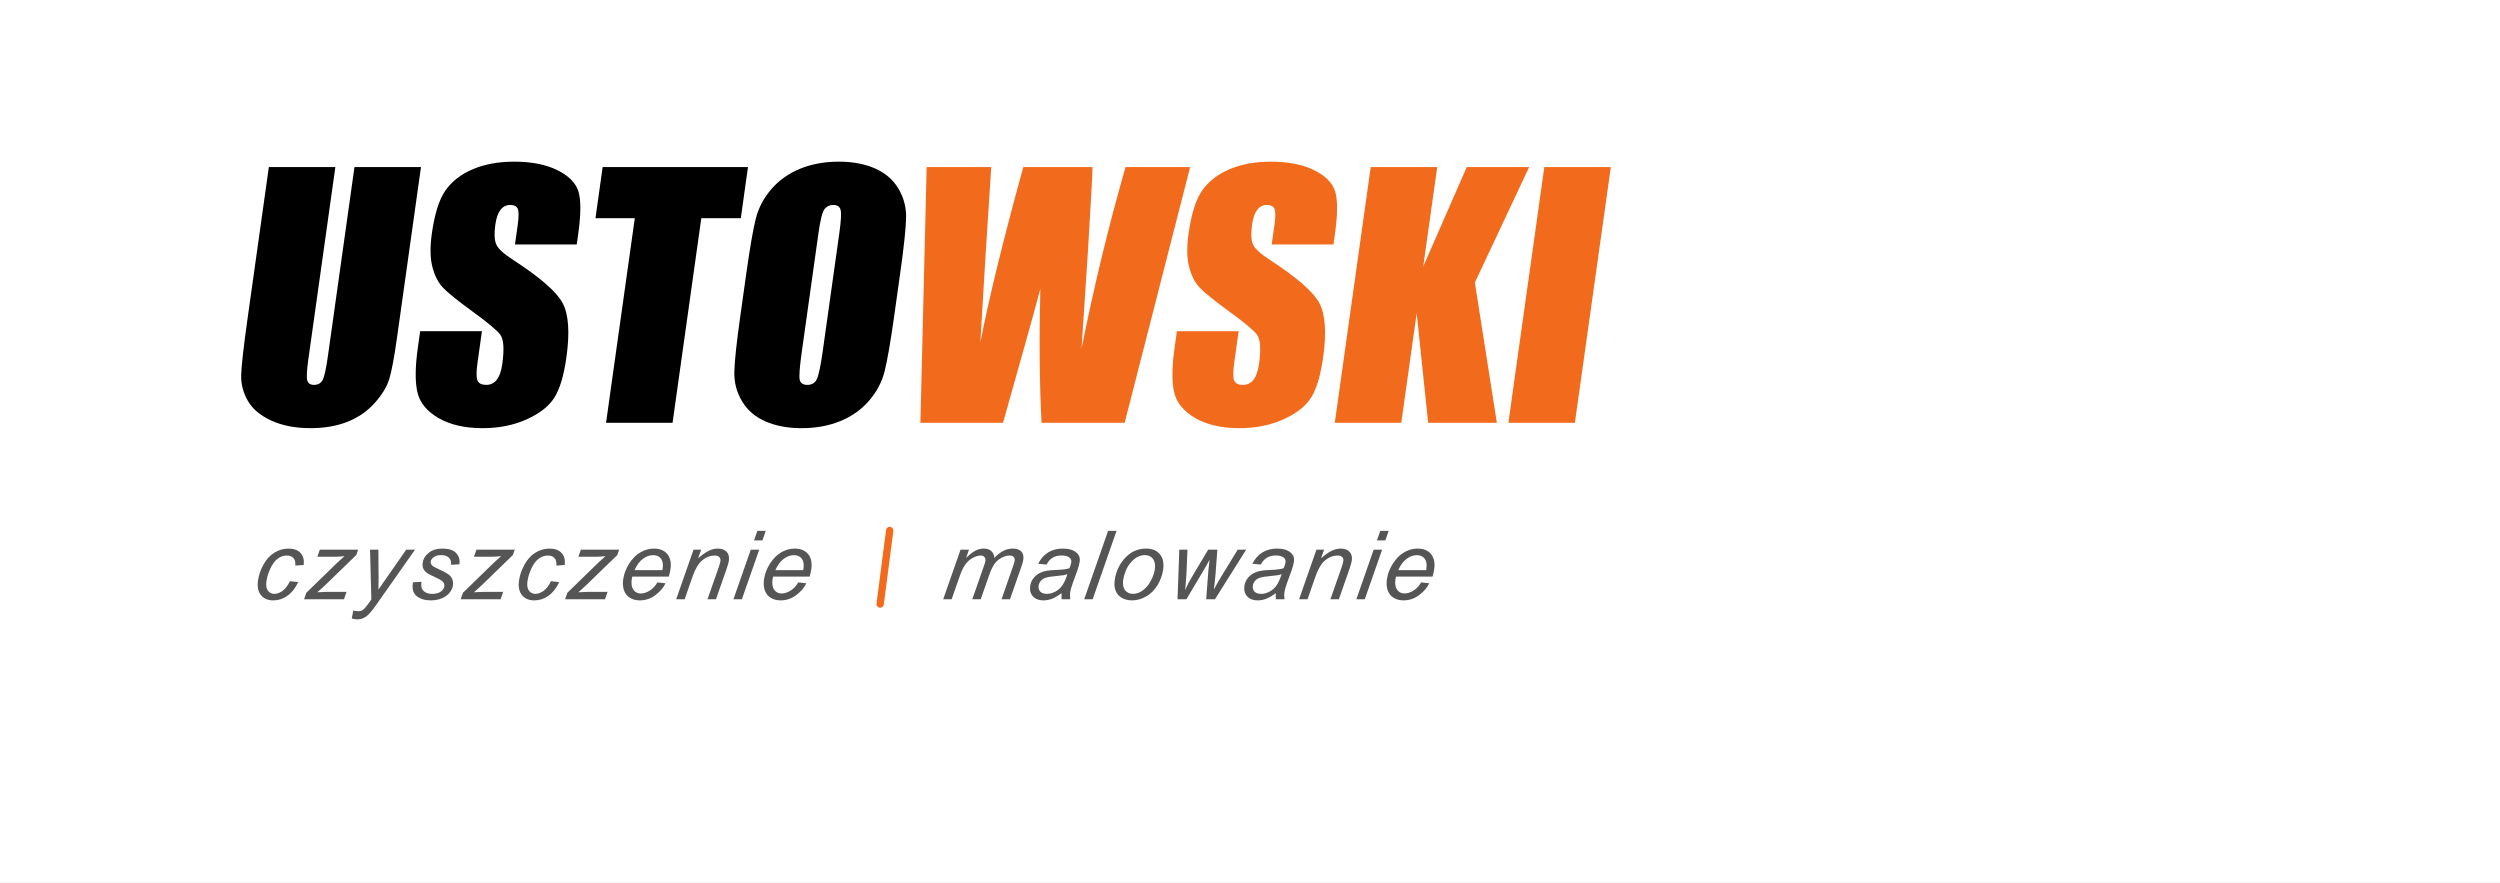
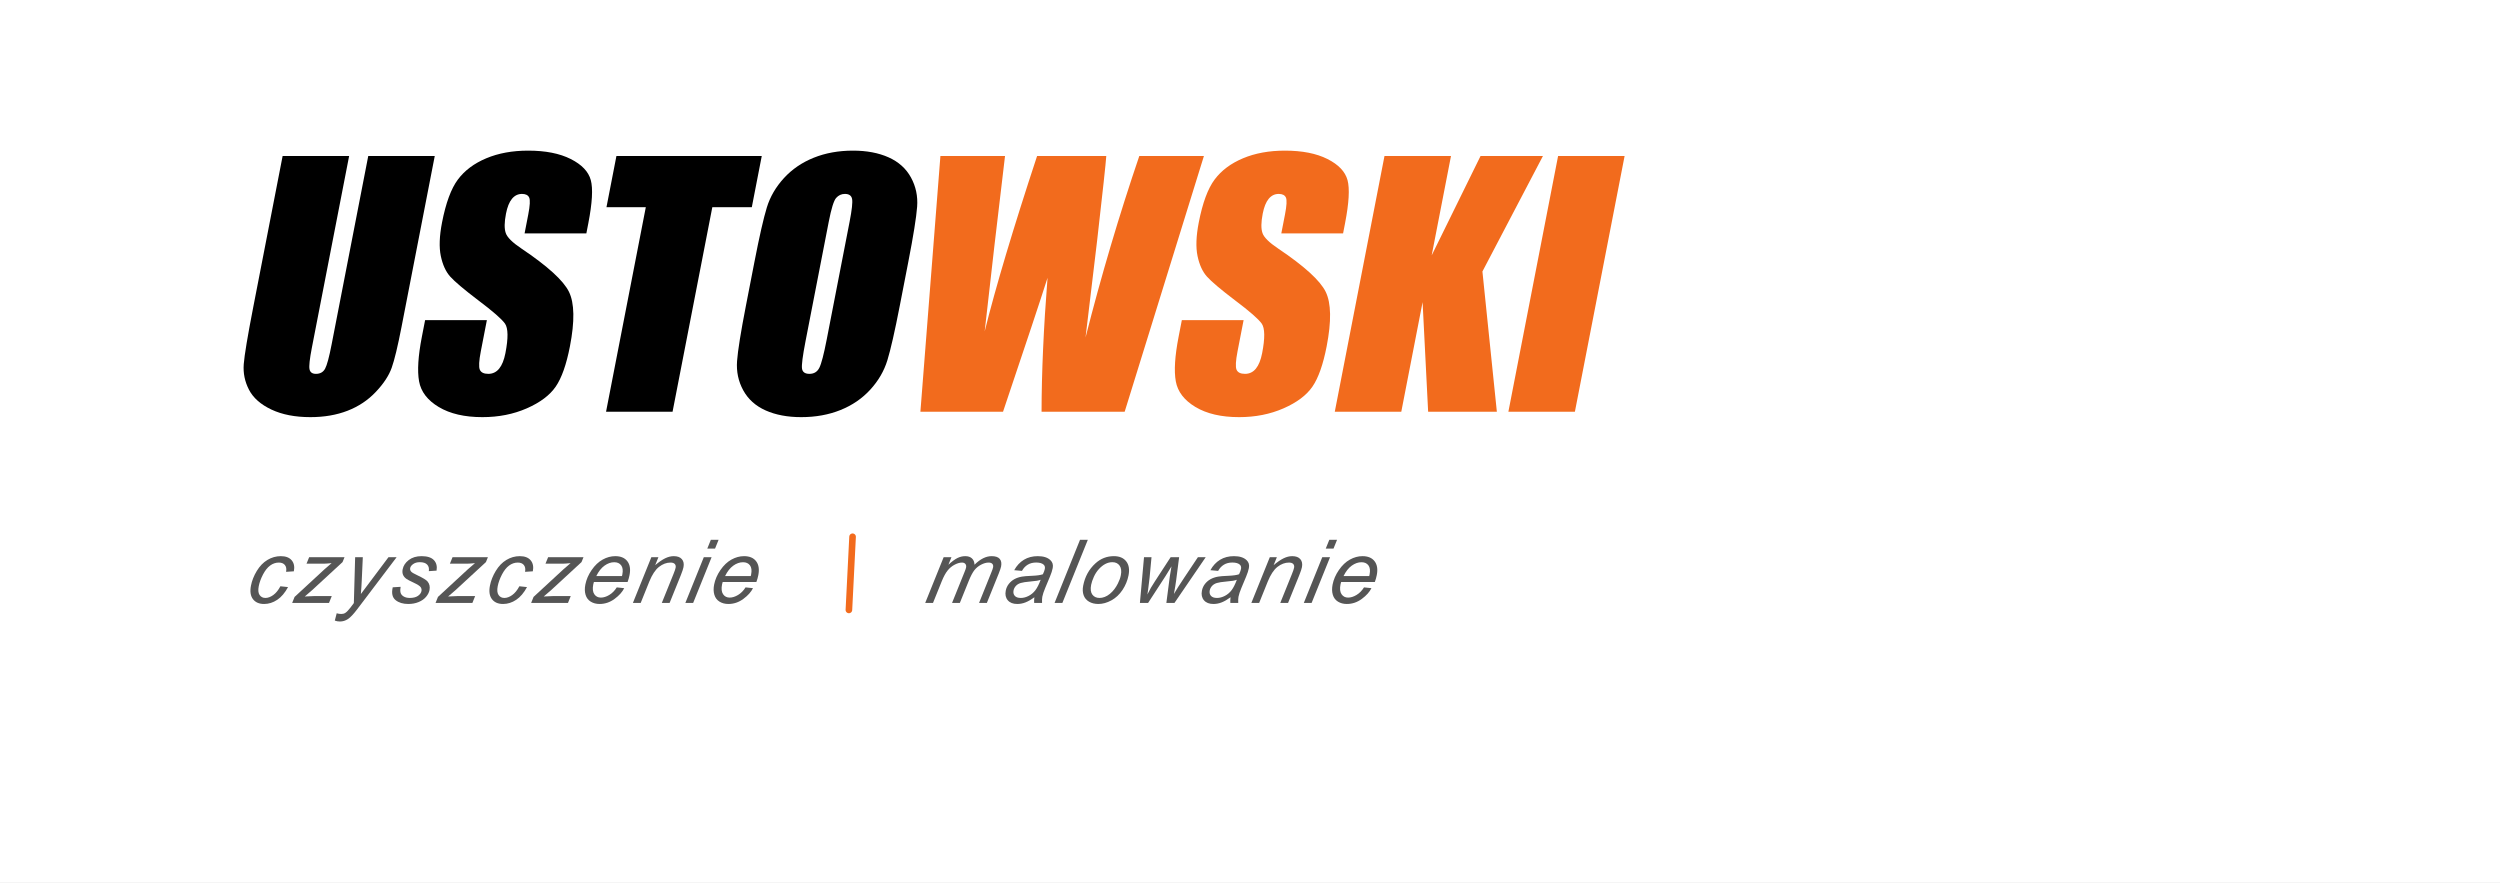
<svg xmlns="http://www.w3.org/2000/svg" viewBox="0 0 680 240">
  <rect width="680" height="240" fill="#ffffff" />
-   <path d="M1041 1619V537Q1041 353 1029.0 278.5Q1017 204 958.0 125.5Q899 47 802.5 6.5Q706 -34 575 -34Q430 -34 319.0 14.0Q208 62 153.0 139.0Q98 216 88.0 301.5Q78 387 78 661V1619H499V405Q499 299 510.5 269.5Q522 240 557 240Q597 240 608.5 272.5Q620 305 620 426V1619Z" transform="matrix(0.042969,0,0.006039,-0.042969,60.00,115.00)" fill="#000000" />
-   <path d="M976 1129H585V1249Q585 1333 570.0 1356.0Q555 1379 520 1379Q482 1379 462.5 1348.0Q443 1317 443 1254Q443 1173 465 1132Q486 1091 584 1033Q865 866 938 759Q1011 652 1011 414Q1011 241 970.5 159.0Q930 77 814.0 21.5Q698 -34 544 -34Q375 -34 255.5 30.0Q136 94 99.0 193.0Q62 292 62 474V580H453V383Q453 292 469.5 266.0Q486 240 528 240Q570 240 590.5 273.0Q611 306 611 371Q611 514 572 558Q532 602 375 705Q218 809 167.0 856.0Q116 903 82.5 986.0Q49 1069 49 1198Q49 1384 96.5 1470.0Q144 1556 250.0 1604.5Q356 1653 506 1653Q670 1653 785.5 1600.0Q901 1547 938.5 1466.5Q976 1386 976 1193Z" transform="matrix(0.042969,0,0.006039,-0.042969,108.12,115.00)" fill="#000000" />
-   <path d="M932 1619V1295H682V0H261V1295H12V1619Z" transform="matrix(0.042969,0,0.006039,-0.042969,153.63,115.00)" fill="#000000" />
-   <path d="M1046 671Q1046 427 1034.5 325.5Q1023 224 962.5 140.0Q902 56 799.0 11.0Q696 -34 559 -34Q429 -34 325.5 8.5Q222 51 159.0 136.0Q96 221 84.0 321.0Q72 421 72 671V948Q72 1192 83.5 1293.5Q95 1395 155.5 1479.0Q216 1563 319.0 1608.0Q422 1653 559 1653Q689 1653 792.5 1610.5Q896 1568 959.0 1483.0Q1022 1398 1034.0 1298.0Q1046 1198 1046 948ZM625 1203Q625 1316 612.5 1347.5Q600 1379 561 1379Q528 1379 510.5 1353.5Q493 1328 493 1203V447Q493 306 504.5 273.0Q516 240 558 240Q601 240 613.0 278.0Q625 316 625 459Z" transform="matrix(0.042969,0,0.006039,-0.042969,194.19,115.00)" fill="#000000" />
-   <path d="M1668 1619 1481 0H955Q883 373 828 848Q803 645 711 0H188L0 1619H409L452 1054L496 509Q519 932 612 1619H1050Q1059 1548 1096 1085L1142 470Q1177 1057 1259 1619Z" transform="matrix(0.042969,0,0.006039,-0.042969,242.27,115.00)" fill="#f26b1d" />
-   <path d="M976 1129H585V1249Q585 1333 570.0 1356.0Q555 1379 520 1379Q482 1379 462.5 1348.0Q443 1317 443 1254Q443 1173 465 1132Q486 1091 584 1033Q865 866 938 759Q1011 652 1011 414Q1011 241 970.5 159.0Q930 77 814.0 21.5Q698 -34 544 -34Q375 -34 255.5 30.0Q136 94 99.0 193.0Q62 292 62 474V580H453V383Q453 292 469.5 266.0Q486 240 528 240Q570 240 590.5 273.0Q611 306 611 371Q611 514 572 558Q532 602 375 705Q218 809 167.0 856.0Q116 903 82.5 986.0Q49 1069 49 1198Q49 1384 96.5 1470.0Q144 1556 250.0 1604.5Q356 1653 506 1653Q670 1653 785.5 1600.0Q901 1547 938.5 1466.5Q976 1386 976 1193Z" transform="matrix(0.042969,0,0.006039,-0.042969,313.95,115.00)" fill="#f26b1d" />
-   <path d="M1087 1619 846 888 1110 0H675L505 694V0H84V1619H505V990L692 1619Z" transform="matrix(0.042969,0,0.006039,-0.042969,359.45,115.00)" fill="#f26b1d" />
-   <path d="M505 1619V0H84V1619Z" transform="matrix(0.042969,0,0.006039,-0.042969,406.67,115.00)" fill="#f26b1d" />
-   <path d="M801 387 982 368Q914 169 788.5 72.5Q663 -24 503 -24Q330 -24 222.5 88.0Q115 200 115 401Q115 575 184.0 743.0Q253 911 381.5 998.5Q510 1086 675 1086Q846 1086 946.0 989.5Q1046 893 1046 734L868 722Q867 823 809.5 880.0Q752 937 658 937Q549 937 469.0 868.0Q389 799 343.5 658.5Q298 518 298 388Q298 252 358.0 184.0Q418 116 506 116Q594 116 674.5 183.0Q755 250 801 387Z" transform="matrix(0.012695,0,0.001784,-0.012695,68.00,163.00)" fill="#555555" />
-   <path d="M40 0 69 140 640 783Q701 851 776 924Q647 911 591 911H196L228 1062H1049L1025 948L449 301Q400 246 303 150Q454 159 510 159H928L895 0Z" transform="matrix(0.012695,0,0.001784,-0.012695,82.20,163.00)" fill="#555555" />
-   <path d="M0 -410 11 -240Q67 -256 120 -256Q175 -256 209 -231Q253 -198 305 -107L363 -3L186 1062H364L444 525Q468 366 485 207L960 1062H1149L472 -141Q374 -317 298.0 -374.0Q222 -431 123 -431Q60 -431 0 -410Z" transform="matrix(0.012695,0,0.001784,-0.012695,96.40,163.00)" fill="#555555" />
-   <path d="M85 363 266 374Q266 296 290.0 241.0Q314 186 378.5 151.0Q443 116 529 116Q649 116 709.0 164.0Q769 212 769 277Q769 324 733 366Q696 408 552.5 469.5Q409 531 369 556Q302 597 268.0 652.5Q234 708 234 780Q234 906 334.0 996.0Q434 1086 614 1086Q814 1086 918.5 993.5Q1023 901 1027 750L850 738Q846 834 782.0 890.0Q718 946 601 946Q507 946 455.0 903.0Q403 860 403 810Q403 760 448 722Q478 696 603 642Q811 552 865 500Q951 417 951 298Q951 219 902.5 143.0Q854 67 754.5 21.5Q655 -24 520 -24Q336 -24 207 67Q78 158 85 363Z" transform="matrix(0.012695,0,0.001784,-0.012695,110.60,163.00)" fill="#555555" />
-   <path d="M40 0 69 140 640 783Q701 851 776 924Q647 911 591 911H196L228 1062H1049L1025 948L449 301Q400 246 303 150Q454 159 510 159H928L895 0Z" transform="matrix(0.012695,0,0.001784,-0.012695,124.80,163.00)" fill="#555555" />
-   <path d="M801 387 982 368Q914 169 788.5 72.5Q663 -24 503 -24Q330 -24 222.5 88.0Q115 200 115 401Q115 575 184.0 743.0Q253 911 381.5 998.5Q510 1086 675 1086Q846 1086 946.0 989.5Q1046 893 1046 734L868 722Q867 823 809.5 880.0Q752 937 658 937Q549 937 469.0 868.0Q389 799 343.5 658.5Q298 518 298 388Q298 252 358.0 184.0Q418 116 506 116Q594 116 674.5 183.0Q755 250 801 387Z" transform="matrix(0.012695,0,0.001784,-0.012695,139.00,163.00)" fill="#555555" />
-   <path d="M40 0 69 140 640 783Q701 851 776 924Q647 911 591 911H196L228 1062H1049L1025 948L449 301Q400 246 303 150Q454 159 510 159H928L895 0Z" transform="matrix(0.012695,0,0.001784,-0.012695,153.20,163.00)" fill="#555555" />
-   <path d="M848 361 1024 343Q986 212 849.5 94.0Q713 -24 524 -24Q406 -24 307.5 30.5Q209 85 157.5 189.0Q106 293 106 426Q106 600 186.5 763.5Q267 927 395.0 1006.5Q523 1086 672 1086Q862 1086 975.5 968.0Q1089 850 1089 646Q1089 568 1075 486H293Q289 455 289 430Q289 281 357.5 202.5Q426 124 525 124Q618 124 708.0 185.0Q798 246 848 361ZM322 624H918Q919 652 919 664Q919 800 851.0 872.5Q783 945 676 945Q560 945 464.5 865.0Q369 785 322 624Z" transform="matrix(0.012695,0,0.001784,-0.012695,167.40,163.00)" fill="#555555" />
-   <path d="M68 0 290 1062H454L415 877Q522 986 615.0 1036.0Q708 1086 805 1086Q934 1086 1007.5 1016.0Q1081 946 1081 829Q1081 770 1055 643L920 0H739L880 673Q901 771 901 818Q901 871 864.5 904.0Q828 937 759 937Q620 937 511.5 837.0Q403 737 352 494L249 0Z" transform="matrix(0.012695,0,0.001784,-0.012695,183.06,163.00)" fill="#555555" />
-   <path d="M325 1261 368 1466H548L505 1261ZM61 0 283 1062H464L242 0Z" transform="matrix(0.012695,0,0.001784,-0.012695,198.72,163.00)" fill="#555555" />
-   <path d="M848 361 1024 343Q986 212 849.5 94.0Q713 -24 524 -24Q406 -24 307.5 30.5Q209 85 157.5 189.0Q106 293 106 426Q106 600 186.5 763.5Q267 927 395.0 1006.5Q523 1086 672 1086Q862 1086 975.5 968.0Q1089 850 1089 646Q1089 568 1075 486H293Q289 455 289 430Q289 281 357.5 202.5Q426 124 525 124Q618 124 708.0 185.0Q798 246 848 361ZM322 624H918Q919 652 919 664Q919 800 851.0 872.5Q783 945 676 945Q560 945 464.5 865.0Q369 785 322 624Z" transform="matrix(0.012695,0,0.001784,-0.012695,205.70,163.00)" fill="#555555" />
-   <line x1="242.0" y1="144.3" x2="239.4" y2="164.3" stroke="#f26b1d" stroke-width="2" stroke-linecap="round" />
-   <path d="M67 0 289 1062H470L433 887Q534 1000 613.5 1043.0Q693 1086 786 1086Q885 1086 951.5 1033.5Q1018 981 1039 887Q1120 987 1209.5 1036.5Q1299 1086 1398 1086Q1531 1086 1597.5 1023.0Q1664 960 1664 846Q1664 797 1641 684L1498 0H1317L1463 702Q1482 788 1482 825Q1482 877 1449.0 907.0Q1416 937 1356 937Q1275 937 1191.0 888.0Q1107 839 1060.5 759.5Q1014 680 979 515L871 0H690L840 717Q856 790 856 821Q856 873 823.5 905.0Q791 937 739 937Q662 937 577.5 888.0Q493 839 440.0 751.5Q387 664 353 502L248 0Z" transform="matrix(0.012695,0,0.001784,-0.012695,255.70,163.00)" fill="#555555" />
-   <path d="M784 132Q690 51 603.0 13.5Q516 -24 417 -24Q270 -24 180.0 62.5Q90 149 90 284Q90 373 130.5 441.5Q171 510 238.0 551.5Q305 593 402 611Q463 623 633.5 630.0Q804 637 878 666Q899 740 899 789Q899 852 853 888Q790 938 669 938Q555 938 482.5 887.5Q410 837 377 744L194 760Q250 918 371.5 1002.0Q493 1086 678 1086Q875 1086 990 992Q1078 922 1078 810Q1078 725 1053 613L994 349Q966 223 966 144Q966 94 988 0H805Q790 52 784 132ZM851 538Q813 523 769.5 515.0Q726 507 624 498Q466 484 401.0 462.5Q336 441 303.0 394.0Q270 347 270 290Q270 214 322.5 165.0Q375 116 472 116Q562 116 645.0 163.5Q728 211 776.0 296.0Q824 381 851 538Z" transform="matrix(0.012695,0,0.001784,-0.012695,278.56,163.00)" fill="#555555" />
-   <path d="M54 0 360 1466H541L235 0Z" transform="matrix(0.012695,0,0.001784,-0.012695,294.22,163.00)" fill="#555555" />
-   <path d="M100 403Q100 714 283 918Q434 1086 679 1086Q871 1086 988.5 966.0Q1106 846 1106 642Q1106 459 1032.0 301.5Q958 144 821.5 60.0Q685 -24 534 -24Q410 -24 308.5 29.0Q207 82 153.5 179.0Q100 276 100 403ZM281 421Q281 271 353.0 193.5Q425 116 536 116Q594 116 651.0 139.5Q708 163 757.0 211.0Q806 259 840.5 320.5Q875 382 896 453Q927 552 927 643Q927 787 854.5 866.5Q782 946 672 946Q587 946 517.0 905.5Q447 865 390.5 787.0Q334 709 307.5 605.5Q281 502 281 421Z" transform="matrix(0.012695,0,0.001784,-0.012695,301.20,163.00)" fill="#555555" />
-   <path d="M270 0 159 1062H333L381 585L400 317Q402 287 406 196Q436 298 457.0 352.5Q478 407 524 508L777 1062H974L1009 531Q1017 410 1019 208Q1069 342 1182 580L1410 1062H1591L1072 0H884L844 623Q840 681 838 849Q797 742 741 618L460 0Z" transform="matrix(0.012695,0,0.001784,-0.012695,316.86,163.00)" fill="#555555" />
-   <path d="M784 132Q690 51 603.0 13.5Q516 -24 417 -24Q270 -24 180.0 62.5Q90 149 90 284Q90 373 130.5 441.5Q171 510 238.0 551.5Q305 593 402 611Q463 623 633.5 630.0Q804 637 878 666Q899 740 899 789Q899 852 853 888Q790 938 669 938Q555 938 482.5 887.5Q410 837 377 744L194 760Q250 918 371.5 1002.0Q493 1086 678 1086Q875 1086 990 992Q1078 922 1078 810Q1078 725 1053 613L994 349Q966 223 966 144Q966 94 988 0H805Q790 52 784 132ZM851 538Q813 523 769.5 515.0Q726 507 624 498Q466 484 401.0 462.5Q336 441 303.0 394.0Q270 347 270 290Q270 214 322.5 165.0Q375 116 472 116Q562 116 645.0 163.5Q728 211 776.0 296.0Q824 381 851 538Z" transform="matrix(0.012695,0,0.001784,-0.012695,336.83,163.00)" fill="#555555" />
-   <path d="M68 0 290 1062H454L415 877Q522 986 615.0 1036.0Q708 1086 805 1086Q934 1086 1007.5 1016.0Q1081 946 1081 829Q1081 770 1055 643L920 0H739L880 673Q901 771 901 818Q901 871 864.5 904.0Q828 937 759 937Q620 937 511.5 837.0Q403 737 352 494L249 0Z" transform="matrix(0.012695,0,0.001784,-0.012695,352.49,163.00)" fill="#555555" />
-   <path d="M325 1261 368 1466H548L505 1261ZM61 0 283 1062H464L242 0Z" transform="matrix(0.012695,0,0.001784,-0.012695,368.15,163.00)" fill="#555555" />
-   <path d="M848 361 1024 343Q986 212 849.5 94.0Q713 -24 524 -24Q406 -24 307.5 30.5Q209 85 157.5 189.0Q106 293 106 426Q106 600 186.5 763.5Q267 927 395.0 1006.5Q523 1086 672 1086Q862 1086 975.5 968.0Q1089 850 1089 646Q1089 568 1075 486H293Q289 455 289 430Q289 281 357.5 202.5Q426 124 525 124Q618 124 708.0 185.0Q798 246 848 361ZM322 624H918Q919 652 919 664Q919 800 851.0 872.5Q783 945 676 945Q560 945 464.5 865.0Q369 785 322 624Z" transform="matrix(0.012695,0,0.001784,-0.012695,375.13,163.00)" fill="#555555" />
+   <path d="M1041 1619V537Q1041 353 1029.0 278.5Q1017 204 958.0 125.5Q899 47 802.5 6.5Q706 -34 575 -34Q430 -34 319.0 14.0Q208 62 153.0 139.0Q98 216 88.0 301.5Q78 387 78 661V1619H499V405Q499 299 510.5 269.5Q522 240 557 240Q597 240 608.5 272.5Q620 305 620 426V1619Z" transform="matrix(0.042969,0,0.008352,-0.042969,60.00,112.00)" fill="#000000" />
+   <path d="M976 1129H585V1249Q585 1333 570.0 1356.0Q555 1379 520 1379Q482 1379 462.5 1348.0Q443 1317 443 1254Q443 1173 465 1132Q486 1091 584 1033Q865 866 938 759Q1011 652 1011 414Q1011 241 970.5 159.0Q930 77 814.0 21.5Q698 -34 544 -34Q375 -34 255.5 30.0Q136 94 99.0 193.0Q62 292 62 474V580H453V383Q453 292 469.5 266.0Q486 240 528 240Q570 240 590.5 273.0Q611 306 611 371Q611 514 572 558Q532 602 375 705Q218 809 167.0 856.0Q116 903 82.5 986.0Q49 1069 49 1198Q49 1384 96.5 1470.0Q144 1556 250.0 1604.5Q356 1653 506 1653Q670 1653 785.5 1600.0Q901 1547 938.5 1466.5Q976 1386 976 1193Z" transform="matrix(0.042969,0,0.008352,-0.042969,108.12,112.00)" fill="#000000" />
+   <path d="M932 1619V1295H682V0H261V1295H12V1619Z" transform="matrix(0.042969,0,0.008352,-0.042969,153.63,112.00)" fill="#000000" />
+   <path d="M1046 671Q1046 427 1034.5 325.5Q1023 224 962.5 140.0Q902 56 799.0 11.0Q696 -34 559 -34Q429 -34 325.5 8.5Q222 51 159.0 136.0Q96 221 84.0 321.0Q72 421 72 671V948Q72 1192 83.5 1293.5Q95 1395 155.5 1479.0Q216 1563 319.0 1608.0Q422 1653 559 1653Q689 1653 792.5 1610.5Q896 1568 959.0 1483.0Q1022 1398 1034.0 1298.0Q1046 1198 1046 948ZM625 1203Q625 1316 612.5 1347.5Q600 1379 561 1379Q528 1379 510.5 1353.5Q493 1328 493 1203V447Q493 306 504.5 273.0Q516 240 558 240Q601 240 613.0 278.0Q625 316 625 459Z" transform="matrix(0.042969,0,0.008352,-0.042969,194.19,112.00)" fill="#000000" />
+   <path d="M1668 1619 1481 0H955Q883 373 828 848Q803 645 711 0H188L0 1619H409L452 1054L496 509Q519 932 612 1619H1050Q1059 1548 1096 1085L1142 470Q1177 1057 1259 1619Z" transform="matrix(0.042969,0,0.008352,-0.042969,242.27,112.00)" fill="#f26b1d" />
+   <path d="M976 1129H585V1249Q585 1333 570.0 1356.0Q555 1379 520 1379Q482 1379 462.5 1348.0Q443 1317 443 1254Q443 1173 465 1132Q486 1091 584 1033Q865 866 938 759Q1011 652 1011 414Q1011 241 970.5 159.0Q930 77 814.0 21.5Q698 -34 544 -34Q375 -34 255.5 30.0Q136 94 99.0 193.0Q62 292 62 474V580H453V383Q453 292 469.5 266.0Q486 240 528 240Q570 240 590.5 273.0Q611 306 611 371Q611 514 572 558Q532 602 375 705Q218 809 167.0 856.0Q116 903 82.5 986.0Q49 1069 49 1198Q49 1384 96.5 1470.0Q144 1556 250.0 1604.5Q356 1653 506 1653Q670 1653 785.5 1600.0Q901 1547 938.5 1466.5Q976 1386 976 1193Z" transform="matrix(0.042969,0,0.008352,-0.042969,313.95,112.00)" fill="#f26b1d" />
+   <path d="M1087 1619 846 888 1110 0H675L505 694V0H84V1619H505V990L692 1619Z" transform="matrix(0.042969,0,0.008352,-0.042969,359.45,112.00)" fill="#f26b1d" />
+   <path d="M505 1619V0H84V1619Z" transform="matrix(0.042969,0,0.008352,-0.042969,406.67,112.00)" fill="#f26b1d" />
+   <path d="M801 387 982 368Q914 169 788.5 72.5Q663 -24 503 -24Q330 -24 222.5 88.0Q115 200 115 401Q115 575 184.0 743.0Q253 911 381.5 998.5Q510 1086 675 1086Q846 1086 946.0 989.5Q1046 893 1046 734L868 722Q867 823 809.5 880.0Q752 937 658 937Q549 937 469.0 868.0Q389 799 343.5 658.5Q298 518 298 388Q298 252 358.0 184.0Q418 116 506 116Q594 116 674.5 183.0Q755 250 801 387Z" transform="matrix(0.011719,0,0.002278,-0.011719,66.00,164.00)" fill="#555555" />
+   <path d="M40 0 69 140 640 783Q701 851 776 924Q647 911 591 911H196L228 1062H1049L1025 948L449 301Q400 246 303 150Q454 159 510 159H928L895 0Z" transform="matrix(0.011719,0,0.002278,-0.011719,79.00,164.00)" fill="#555555" />
+   <path d="M0 -410 11 -240Q67 -256 120 -256Q175 -256 209 -231Q253 -198 305 -107L363 -3L186 1062H364L444 525Q468 366 485 207L960 1062H1149L472 -141Q374 -317 298.0 -374.0Q222 -431 123 -431Q60 -431 0 -410Z" transform="matrix(0.011719,0,0.002278,-0.011719,92.00,164.00)" fill="#555555" />
+   <path d="M85 363 266 374Q266 296 290.0 241.0Q314 186 378.5 151.0Q443 116 529 116Q649 116 709.0 164.0Q769 212 769 277Q769 324 733 366Q696 408 552.5 469.5Q409 531 369 556Q302 597 268.0 652.5Q234 708 234 780Q234 906 334.0 996.0Q434 1086 614 1086Q814 1086 918.5 993.5Q1023 901 1027 750L850 738Q846 834 782.0 890.0Q718 946 601 946Q507 946 455.0 903.0Q403 860 403 810Q403 760 448 722Q478 696 603 642Q811 552 865 500Q951 417 951 298Q951 219 902.5 143.0Q854 67 754.5 21.5Q655 -24 520 -24Q336 -24 207 67Q78 158 85 363Z" transform="matrix(0.011719,0,0.002278,-0.011719,105.00,164.00)" fill="#555555" />
+   <path d="M40 0 69 140 640 783Q701 851 776 924Q647 911 591 911H196L228 1062H1049L1025 948L449 301Q400 246 303 150Q454 159 510 159H928L895 0Z" transform="matrix(0.011719,0,0.002278,-0.011719,118.00,164.00)" fill="#555555" />
+   <path d="M801 387 982 368Q914 169 788.5 72.5Q663 -24 503 -24Q330 -24 222.5 88.0Q115 200 115 401Q115 575 184.0 743.0Q253 911 381.5 998.5Q510 1086 675 1086Q846 1086 946.0 989.5Q1046 893 1046 734L868 722Q867 823 809.5 880.0Q752 937 658 937Q549 937 469.0 868.0Q389 799 343.5 658.5Q298 518 298 388Q298 252 358.0 184.0Q418 116 506 116Q594 116 674.5 183.0Q755 250 801 387Z" transform="matrix(0.011719,0,0.002278,-0.011719,131.00,164.00)" fill="#555555" />
+   <path d="M40 0 69 140 640 783Q701 851 776 924Q647 911 591 911H196L228 1062H1049L1025 948L449 301Q400 246 303 150Q454 159 510 159H928L895 0Z" transform="matrix(0.011719,0,0.002278,-0.011719,144.00,164.00)" fill="#555555" />
+   <path d="M848 361 1024 343Q986 212 849.5 94.0Q713 -24 524 -24Q406 -24 307.5 30.5Q209 85 157.5 189.0Q106 293 106 426Q106 600 186.5 763.5Q267 927 395.0 1006.5Q523 1086 672 1086Q862 1086 975.5 968.0Q1089 850 1089 646Q1089 568 1075 486H293Q289 455 289 430Q289 281 357.5 202.5Q426 124 525 124Q618 124 708.0 185.0Q798 246 848 361ZM322 624H918Q919 652 919 664Q919 800 851.0 872.5Q783 945 676 945Q560 945 464.5 865.0Q369 785 322 624Z" transform="matrix(0.011719,0,0.002278,-0.011719,157.00,164.00)" fill="#555555" />
+   <path d="M68 0 290 1062H454L415 877Q522 986 615.0 1036.0Q708 1086 805 1086Q934 1086 1007.5 1016.0Q1081 946 1081 829Q1081 770 1055 643L920 0H739L880 673Q901 771 901 818Q901 871 864.5 904.0Q828 937 759 937Q620 937 511.5 837.0Q403 737 352 494L249 0Z" transform="matrix(0.011719,0,0.002278,-0.011719,171.35,164.00)" fill="#555555" />
+   <path d="M325 1261 368 1466H548L505 1261ZM61 0 283 1062H464L242 0Z" transform="matrix(0.011719,0,0.002278,-0.011719,185.70,164.00)" fill="#555555" />
+   <path d="M848 361 1024 343Q986 212 849.5 94.0Q713 -24 524 -24Q406 -24 307.5 30.5Q209 85 157.5 189.0Q106 293 106 426Q106 600 186.5 763.5Q267 927 395.0 1006.5Q523 1086 672 1086Q862 1086 975.5 968.0Q1089 850 1089 646Q1089 568 1075 486H293Q289 455 289 430Q289 281 357.5 202.5Q426 124 525 124Q618 124 708.0 185.0Q798 246 848 361ZM322 624H918Q919 652 919 664Q919 800 851.0 872.5Q783 945 676 945Q560 945 464.5 865.0Q369 785 322 624Z" transform="matrix(0.011719,0,0.002278,-0.011719,192.03,164.00)" fill="#555555" />
+   <line x1="231.9" y1="146.0" x2="230.9" y2="165.9" stroke="#f26b1d" stroke-width="1.8" stroke-linecap="round" />
+   <path d="M67 0 289 1062H470L433 887Q534 1000 613.5 1043.0Q693 1086 786 1086Q885 1086 951.5 1033.5Q1018 981 1039 887Q1120 987 1209.5 1036.5Q1299 1086 1398 1086Q1531 1086 1597.5 1023.0Q1664 960 1664 846Q1664 797 1641 684L1498 0H1317L1463 702Q1482 788 1482 825Q1482 877 1449.0 907.0Q1416 937 1356 937Q1275 937 1191.0 888.0Q1107 839 1060.5 759.5Q1014 680 979 515L871 0H690L840 717Q856 790 856 821Q856 873 823.5 905.0Q791 937 739 937Q662 937 577.5 888.0Q493 839 440.0 751.5Q387 664 353 502L248 0Z" transform="matrix(0.011719,0,0.002278,-0.011719,250.87,164.00)" fill="#555555" />
+   <path d="M784 132Q690 51 603.0 13.5Q516 -24 417 -24Q270 -24 180.0 62.5Q90 149 90 284Q90 373 130.5 441.5Q171 510 238.0 551.5Q305 593 402 611Q463 623 633.5 630.0Q804 637 878 666Q899 740 899 789Q899 852 853 888Q790 938 669 938Q555 938 482.5 887.5Q410 837 377 744L194 760Q250 918 371.5 1002.0Q493 1086 678 1086Q875 1086 990 992Q1078 922 1078 810Q1078 725 1053 613L994 349Q966 223 966 144Q966 94 988 0H805Q790 52 784 132ZM851 538Q813 523 769.5 515.0Q726 507 624 498Q466 484 401.0 462.5Q336 441 303.0 394.0Q270 347 270 290Q270 214 322.5 165.0Q375 116 472 116Q562 116 645.0 163.5Q728 211 776.0 296.0Q824 381 851 538Z" transform="matrix(0.011719,0,0.002278,-0.011719,271.86,164.00)" fill="#555555" />
+   <path d="M54 0 360 1466H541L235 0Z" transform="matrix(0.011719,0,0.002278,-0.011719,286.21,164.00)" fill="#555555" />
+   <path d="M100 403Q100 714 283 918Q434 1086 679 1086Q871 1086 988.5 966.0Q1106 846 1106 642Q1106 459 1032.0 301.5Q958 144 821.5 60.0Q685 -24 534 -24Q410 -24 308.5 29.0Q207 82 153.5 179.0Q100 276 100 403ZM281 421Q281 271 353.0 193.5Q425 116 536 116Q594 116 651.0 139.5Q708 163 757.0 211.0Q806 259 840.5 320.5Q875 382 896 453Q927 552 927 643Q927 787 854.5 866.5Q782 946 672 946Q587 946 517.0 905.5Q447 865 390.5 787.0Q334 709 307.5 605.5Q281 502 281 421Z" transform="matrix(0.011719,0,0.002278,-0.011719,292.54,164.00)" fill="#555555" />
+   <path d="M270 0 159 1062H333L381 585L400 317Q402 287 406 196Q436 298 457.0 352.5Q478 407 524 508L777 1062H974L1009 531Q1017 410 1019 208Q1069 342 1182 580L1410 1062H1591L1072 0H884L844 623Q840 681 838 849Q797 742 741 618L460 0Z" transform="matrix(0.011719,0,0.002278,-0.011719,306.89,164.00)" fill="#555555" />
+   <path d="M784 132Q690 51 603.0 13.5Q516 -24 417 -24Q270 -24 180.0 62.5Q90 149 90 284Q90 373 130.5 441.5Q171 510 238.0 551.5Q305 593 402 611Q463 623 633.5 630.0Q804 637 878 666Q899 740 899 789Q899 852 853 888Q790 938 669 938Q555 938 482.5 887.5Q410 837 377 744L194 760Q250 918 371.5 1002.0Q493 1086 678 1086Q875 1086 990 992Q1078 922 1078 810Q1078 725 1053 613L994 349Q966 223 966 144Q966 94 988 0H805Q790 52 784 132ZM851 538Q813 523 769.5 515.0Q726 507 624 498Q466 484 401.0 462.5Q336 441 303.0 394.0Q270 347 270 290Q270 214 322.5 165.0Q375 116 472 116Q562 116 645.0 163.5Q728 211 776.0 296.0Q824 381 851 538Z" transform="matrix(0.011719,0,0.002278,-0.011719,325.22,164.00)" fill="#555555" />
+   <path d="M68 0 290 1062H454L415 877Q522 986 615.0 1036.0Q708 1086 805 1086Q934 1086 1007.5 1016.0Q1081 946 1081 829Q1081 770 1055 643L920 0H739L880 673Q901 771 901 818Q901 871 864.5 904.0Q828 937 759 937Q620 937 511.5 837.0Q403 737 352 494L249 0Z" transform="matrix(0.011719,0,0.002278,-0.011719,339.57,164.00)" fill="#555555" />
+   <path d="M325 1261 368 1466H548L505 1261ZM61 0 283 1062H464L242 0Z" transform="matrix(0.011719,0,0.002278,-0.011719,353.92,164.00)" fill="#555555" />
+   <path d="M848 361 1024 343Q986 212 849.5 94.0Q713 -24 524 -24Q406 -24 307.5 30.5Q209 85 157.5 189.0Q106 293 106 426Q106 600 186.5 763.5Q267 927 395.0 1006.5Q523 1086 672 1086Q862 1086 975.5 968.0Q1089 850 1089 646Q1089 568 1075 486H293Q289 455 289 430Q289 281 357.5 202.5Q426 124 525 124Q618 124 708.0 185.0Q798 246 848 361ZM322 624H918Q919 652 919 664Q919 800 851.0 872.5Q783 945 676 945Q560 945 464.5 865.0Q369 785 322 624Z" transform="matrix(0.011719,0,0.002278,-0.011719,360.25,164.00)" fill="#555555" />
</svg>
